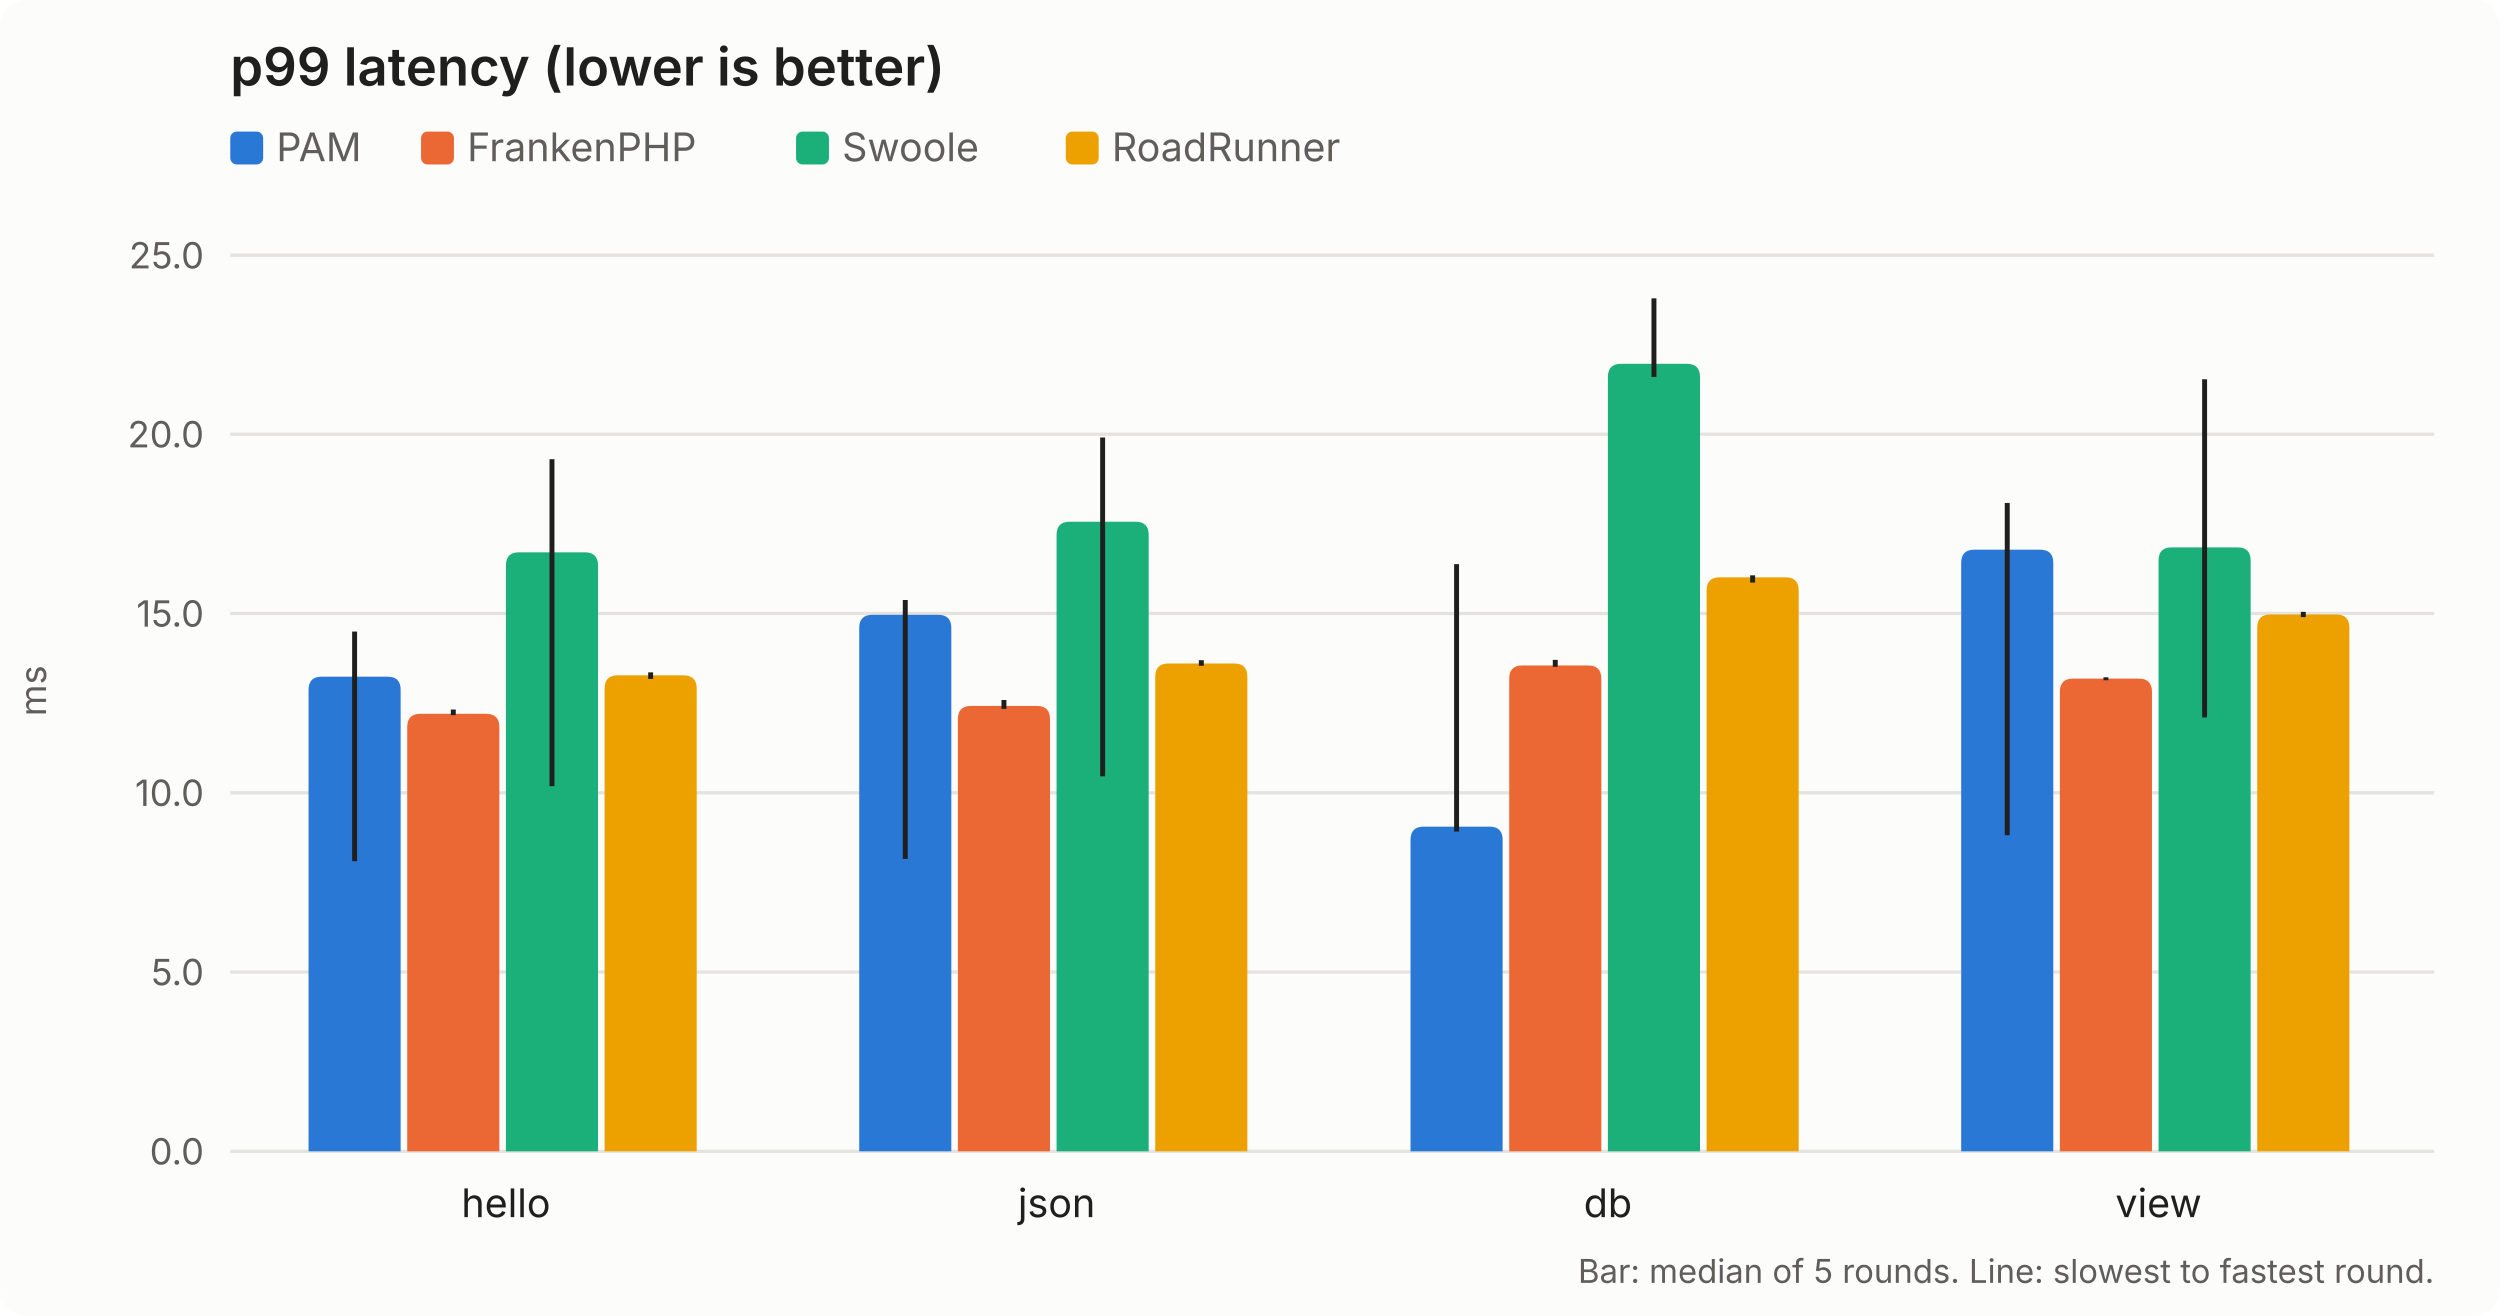
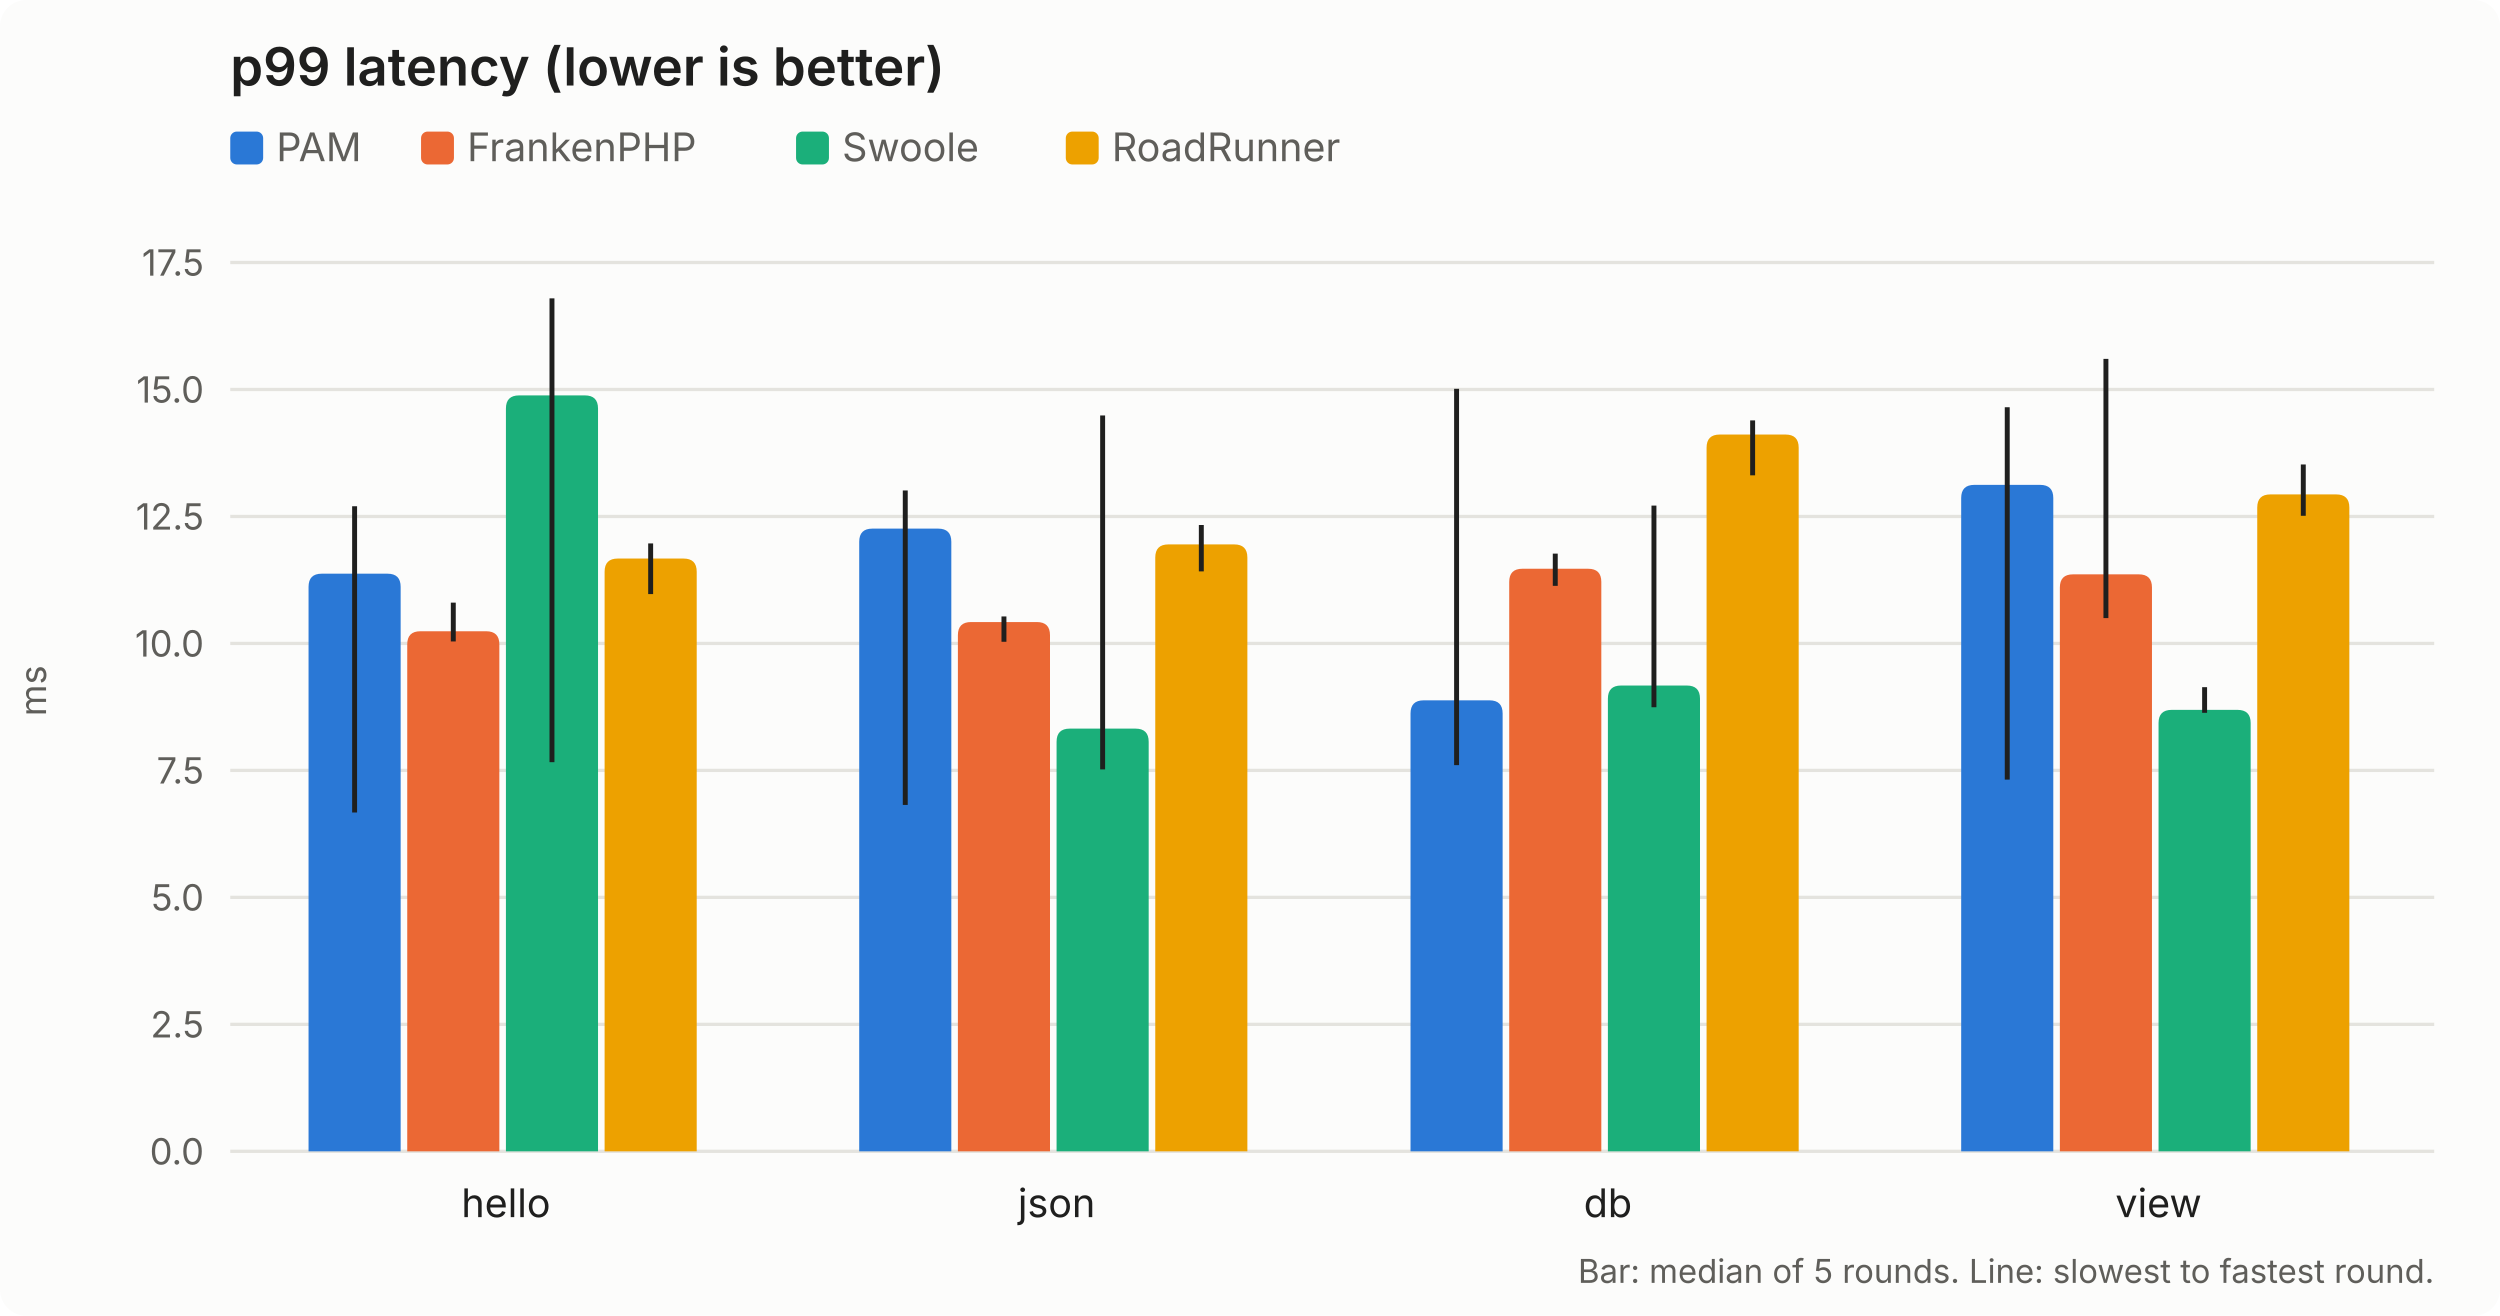
<svg xmlns="http://www.w3.org/2000/svg" viewBox="0 0 760 400" width="760" height="400" role="img" aria-label="p99 latency (lower is better)">
  <style>svg{font-family:system-ui,-apple-system,Segoe UI,sans-serif}.bg{fill:#fcfcfb}.t1{fill:#1f1f1e}.t2{fill:#5f5e5a}.grid{stroke:#e4e3de}.whisker{stroke:#1f1f1e}.s0{fill:#2a78d6}.s1{fill:#eb6834}.s2{fill:#1baf7a}.s3{fill:#eda100}@media (prefers-color-scheme: dark){.bg{fill:#1a1a19}.t1{fill:#f0efec}.t2{fill:#c3c2b7}.grid{stroke:#34332f}.whisker{stroke:#f0efec}.s0{fill:#3987e5}.s1{fill:#d95926}.s2{fill:#199e70}.s3{fill:#c98500}}</style>
  <rect class="bg" width="760" height="400" rx="8" />
  <text class="t1" x="70" y="26" font-size="16" font-weight="600">p99 latency (lower is better)</text>
  <rect class="s0" x="70" y="40" width="10" height="10" rx="2" />
  <text class="t2" x="84" y="49" font-size="12">PAM</text>
  <rect class="s1" x="128" y="40" width="10" height="10" rx="2" />
  <text class="t2" x="142" y="49" font-size="12">FrankenPHP</text>
  <rect class="s2" x="242" y="40" width="10" height="10" rx="2" />
  <text class="t2" x="256" y="49" font-size="12">Swoole</text>
  <rect class="s3" x="324" y="40" width="10" height="10" rx="2" />
  <text class="t2" x="338" y="49" font-size="12">RoadRunner</text>
  <line class="grid" x1="70" x2="740" y1="350.0" y2="350.0" stroke-width="1" />
  <text class="t2" x="62" y="354.0" font-size="11" text-anchor="end">0.0</text>
-   <line class="grid" x1="70" x2="740" y1="295.5" y2="295.5" stroke-width="1" />
-   <text class="t2" x="62" y="299.5" font-size="11" text-anchor="end">5.0</text>
-   <line class="grid" x1="70" x2="740" y1="241.0" y2="241.0" stroke-width="1" />
-   <text class="t2" x="62" y="245.0" font-size="11" text-anchor="end">10.0</text>
-   <line class="grid" x1="70" x2="740" y1="186.5" y2="186.5" stroke-width="1" />
-   <text class="t2" x="62" y="190.5" font-size="11" text-anchor="end">15.0</text>
-   <line class="grid" x1="70" x2="740" y1="132.0" y2="132.0" stroke-width="1" />
-   <text class="t2" x="62" y="136.0" font-size="11" text-anchor="end">20.0</text>
-   <line class="grid" x1="70" x2="740" y1="77.6" y2="77.6" stroke-width="1" />
-   <text class="t2" x="62" y="81.6" font-size="11" text-anchor="end">25.0</text>
+   <line class="grid" x1="70" x2="740" y1="311.4" y2="311.4" stroke-width="1" />
+   <text class="t2" x="62" y="315.4" font-size="11" text-anchor="end">2.5</text>
+   <line class="grid" x1="70" x2="740" y1="272.8" y2="272.8" stroke-width="1" />
+   <text class="t2" x="62" y="276.8" font-size="11" text-anchor="end">5.0</text>
+   <line class="grid" x1="70" x2="740" y1="234.2" y2="234.2" stroke-width="1" />
+   <text class="t2" x="62" y="238.2" font-size="11" text-anchor="end">7.5</text>
+   <line class="grid" x1="70" x2="740" y1="195.6" y2="195.6" stroke-width="1" />
+   <text class="t2" x="62" y="199.6" font-size="11" text-anchor="end">10.0</text>
+   <line class="grid" x1="70" x2="740" y1="157.0" y2="157.0" stroke-width="1" />
+   <text class="t2" x="62" y="161.0" font-size="11" text-anchor="end">12.5</text>
+   <line class="grid" x1="70" x2="740" y1="118.4" y2="118.4" stroke-width="1" />
+   <text class="t2" x="62" y="122.4" font-size="11" text-anchor="end">15.0</text>
+   <line class="grid" x1="70" x2="740" y1="79.8" y2="79.8" stroke-width="1" />
+   <text class="t2" x="62" y="83.8" font-size="11" text-anchor="end">17.5</text>
  <text class="t2" x="14" y="210.0" font-size="11" transform="rotate(-90 14 210.0)" text-anchor="middle">ms</text>
-   <path class="s0" d="M93.8,350.0 V209.7 Q93.8,205.7 97.8,205.7 H117.8 Q121.8,205.7 121.8,209.7 V350.0 Z" />
-   <line class="whisker" x1="107.8" x2="107.8" y1="261.8" y2="192.0" stroke-width="1.5" />
-   <path class="s1" d="M123.8,350.0 V221.0 Q123.8,217.0 127.8,217.0 H147.8 Q151.8,217.0 151.8,221.0 V350.0 Z" />
-   <line class="whisker" x1="137.8" x2="137.8" y1="217.4" y2="215.7" stroke-width="1.5" />
-   <path class="s2" d="M153.8,350.0 V171.9 Q153.8,167.9 157.8,167.9 H177.8 Q181.8,167.9 181.8,171.9 V350.0 Z" />
-   <line class="whisker" x1="167.8" x2="167.8" y1="239.0" y2="139.6" stroke-width="1.5" />
-   <path class="s3" d="M183.8,350.0 V209.3 Q183.8,205.3 187.8,205.3 H207.8 Q211.8,205.3 211.8,209.3 V350.0 Z" />
-   <line class="whisker" x1="197.8" x2="197.8" y1="206.4" y2="204.4" stroke-width="1.5" />
+   <path class="s0" d="M93.8,350.0 V178.4 Q93.8,174.4 97.8,174.4 H117.8 Q121.8,174.4 121.8,178.4 V350.0 Z" />
+   <line class="whisker" x1="107.8" x2="107.8" y1="247.0" y2="153.9" stroke-width="1.5" />
+   <path class="s1" d="M123.8,350.0 V195.9 Q123.8,191.9 127.8,191.9 H147.8 Q151.8,191.9 151.8,195.9 V350.0 Z" />
+   <line class="whisker" x1="137.8" x2="137.8" y1="195.0" y2="183.2" stroke-width="1.5" />
+   <path class="s2" d="M153.8,350.0 V124.2 Q153.8,120.2 157.8,120.2 H177.8 Q181.8,120.2 181.8,124.2 V350.0 Z" />
+   <line class="whisker" x1="167.8" x2="167.8" y1="231.7" y2="90.7" stroke-width="1.5" />
+   <path class="s3" d="M183.8,350.0 V173.8 Q183.8,169.8 187.8,169.8 H207.8 Q211.8,169.8 211.8,173.8 V350.0 Z" />
+   <line class="whisker" x1="197.8" x2="197.8" y1="180.6" y2="165.2" stroke-width="1.5" />
  <text class="t1" x="153.8" y="370" font-size="12" text-anchor="middle">hello</text>
-   <path class="s0" d="M261.2,350.0 V190.9 Q261.2,186.9 265.2,186.9 H285.2 Q289.2,186.9 289.2,190.9 V350.0 Z" />
-   <line class="whisker" x1="275.2" x2="275.2" y1="261.1" y2="182.4" stroke-width="1.5" />
-   <path class="s1" d="M291.2,350.0 V218.6 Q291.2,214.6 295.2,214.6 H315.2 Q319.2,214.6 319.2,218.6 V350.0 Z" />
-   <line class="whisker" x1="305.2" x2="305.2" y1="215.5" y2="212.8" stroke-width="1.5" />
-   <path class="s2" d="M321.2,350.0 V162.6 Q321.2,158.6 325.2,158.6 H345.2 Q349.2,158.6 349.2,162.6 V350.0 Z" />
-   <line class="whisker" x1="335.2" x2="335.2" y1="236.0" y2="133.0" stroke-width="1.5" />
-   <path class="s3" d="M351.2,350.0 V205.7 Q351.2,201.7 355.2,201.7 H375.2 Q379.2,201.7 379.2,205.7 V350.0 Z" />
-   <line class="whisker" x1="365.2" x2="365.2" y1="202.4" y2="200.7" stroke-width="1.5" />
+   <path class="s0" d="M261.2,350.0 V164.7 Q261.2,160.7 265.2,160.7 H285.2 Q289.2,160.7 289.2,164.7 V350.0 Z" />
+   <line class="whisker" x1="275.2" x2="275.2" y1="244.7" y2="149.1" stroke-width="1.5" />
+   <path class="s1" d="M291.2,350.0 V193.1 Q291.2,189.1 295.2,189.1 H315.2 Q319.2,189.1 319.2,193.1 V350.0 Z" />
+   <line class="whisker" x1="305.2" x2="305.2" y1="195.1" y2="187.4" stroke-width="1.5" />
+   <path class="s2" d="M321.2,350.0 V225.5 Q321.2,221.5 325.2,221.5 H345.2 Q349.2,221.5 349.2,225.5 V350.0 Z" />
+   <line class="whisker" x1="335.2" x2="335.2" y1="233.9" y2="126.3" stroke-width="1.5" />
+   <path class="s3" d="M351.2,350.0 V169.5 Q351.2,165.5 355.2,165.5 H375.2 Q379.2,165.5 379.2,169.5 V350.0 Z" />
+   <line class="whisker" x1="365.2" x2="365.2" y1="173.7" y2="159.6" stroke-width="1.5" />
  <text class="t1" x="321.2" y="370" font-size="12" text-anchor="middle">json</text>
-   <path class="s0" d="M428.8,350.0 V255.3 Q428.8,251.3 432.8,251.3 H452.8 Q456.8,251.3 456.8,255.3 V350.0 Z" />
-   <line class="whisker" x1="442.8" x2="442.8" y1="252.8" y2="171.5" stroke-width="1.5" />
-   <path class="s1" d="M458.8,350.0 V206.3 Q458.8,202.3 462.8,202.3 H482.8 Q486.8,202.3 486.8,206.3 V350.0 Z" />
-   <line class="whisker" x1="472.8" x2="472.8" y1="202.7" y2="200.6" stroke-width="1.5" />
-   <path class="s2" d="M488.8,350.0 V114.6 Q488.8,110.6 492.8,110.6 H512.8 Q516.8,110.6 516.8,114.6 V350.0 Z" />
-   <line class="whisker" x1="502.8" x2="502.8" y1="114.6" y2="90.7" stroke-width="1.5" />
-   <path class="s3" d="M518.8,350.0 V179.5 Q518.8,175.5 522.8,175.5 H542.8 Q546.8,175.5 546.8,179.5 V350.0 Z" />
-   <line class="whisker" x1="532.8" x2="532.8" y1="177.1" y2="174.9" stroke-width="1.5" />
+   <path class="s0" d="M428.8,350.0 V216.9 Q428.8,212.9 432.8,212.9 H452.8 Q456.8,212.9 456.8,216.9 V350.0 Z" />
+   <line class="whisker" x1="442.8" x2="442.8" y1="232.6" y2="118.2" stroke-width="1.5" />
+   <path class="s1" d="M458.8,350.0 V176.9 Q458.8,172.9 462.8,172.9 H482.8 Q486.8,172.9 486.8,176.9 V350.0 Z" />
+   <line class="whisker" x1="472.8" x2="472.8" y1="178.1" y2="168.3" stroke-width="1.5" />
+   <path class="s2" d="M488.8,350.0 V212.4 Q488.8,208.4 492.8,208.4 H512.8 Q516.8,208.4 516.8,212.4 V350.0 Z" />
+   <line class="whisker" x1="502.8" x2="502.8" y1="215.0" y2="153.7" stroke-width="1.5" />
+   <path class="s3" d="M518.8,350.0 V136.1 Q518.8,132.1 522.8,132.1 H542.8 Q546.8,132.1 546.8,136.1 V350.0 Z" />
+   <line class="whisker" x1="532.8" x2="532.8" y1="144.5" y2="127.8" stroke-width="1.5" />
  <text class="t1" x="488.8" y="370" font-size="12" text-anchor="middle">db</text>
-   <path class="s0" d="M596.2,350.0 V171.1 Q596.2,167.1 600.2,167.1 H620.2 Q624.2,167.1 624.2,171.1 V350.0 Z" />
-   <line class="whisker" x1="610.2" x2="610.2" y1="253.9" y2="152.9" stroke-width="1.5" />
-   <path class="s1" d="M626.2,350.0 V210.3 Q626.2,206.3 630.2,206.3 H650.2 Q654.2,206.3 654.2,210.3 V350.0 Z" />
-   <line class="whisker" x1="640.2" x2="640.2" y1="206.8" y2="205.9" stroke-width="1.5" />
-   <path class="s2" d="M656.2,350.0 V170.4 Q656.2,166.4 660.2,166.4 H680.2 Q684.2,166.4 684.2,170.4 V350.0 Z" />
-   <line class="whisker" x1="670.2" x2="670.2" y1="218.1" y2="115.3" stroke-width="1.5" />
-   <path class="s3" d="M686.2,350.0 V190.8 Q686.2,186.8 690.2,186.8 H710.2 Q714.2,186.8 714.2,190.8 V350.0 Z" />
-   <line class="whisker" x1="700.2" x2="700.2" y1="187.6" y2="186.0" stroke-width="1.5" />
+   <path class="s0" d="M596.2,350.0 V151.4 Q596.2,147.4 600.2,147.4 H620.2 Q624.2,147.4 624.2,151.4 V350.0 Z" />
+   <line class="whisker" x1="610.2" x2="610.2" y1="237.0" y2="123.8" stroke-width="1.5" />
+   <path class="s1" d="M626.2,350.0 V178.6 Q626.2,174.6 630.2,174.6 H650.2 Q654.2,174.6 654.2,178.6 V350.0 Z" />
+   <line class="whisker" x1="640.2" x2="640.2" y1="187.9" y2="109.1" stroke-width="1.5" />
+   <path class="s2" d="M656.2,350.0 V219.8 Q656.2,215.8 660.2,215.8 H680.2 Q684.2,215.8 684.2,219.8 V350.0 Z" />
+   <line class="whisker" x1="670.2" x2="670.2" y1="216.7" y2="208.9" stroke-width="1.5" />
+   <path class="s3" d="M686.2,350.0 V154.3 Q686.2,150.3 690.2,150.3 H710.2 Q714.2,150.3 714.2,154.3 V350.0 Z" />
+   <line class="whisker" x1="700.2" x2="700.2" y1="156.8" y2="141.2" stroke-width="1.5" />
  <text class="t1" x="656.2" y="370" font-size="12" text-anchor="middle">view</text>
  <text class="t2" x="740" y="390" font-size="10" text-anchor="end">Bar: median of 5 rounds. Line: slowest to fastest round.</text>
</svg>
